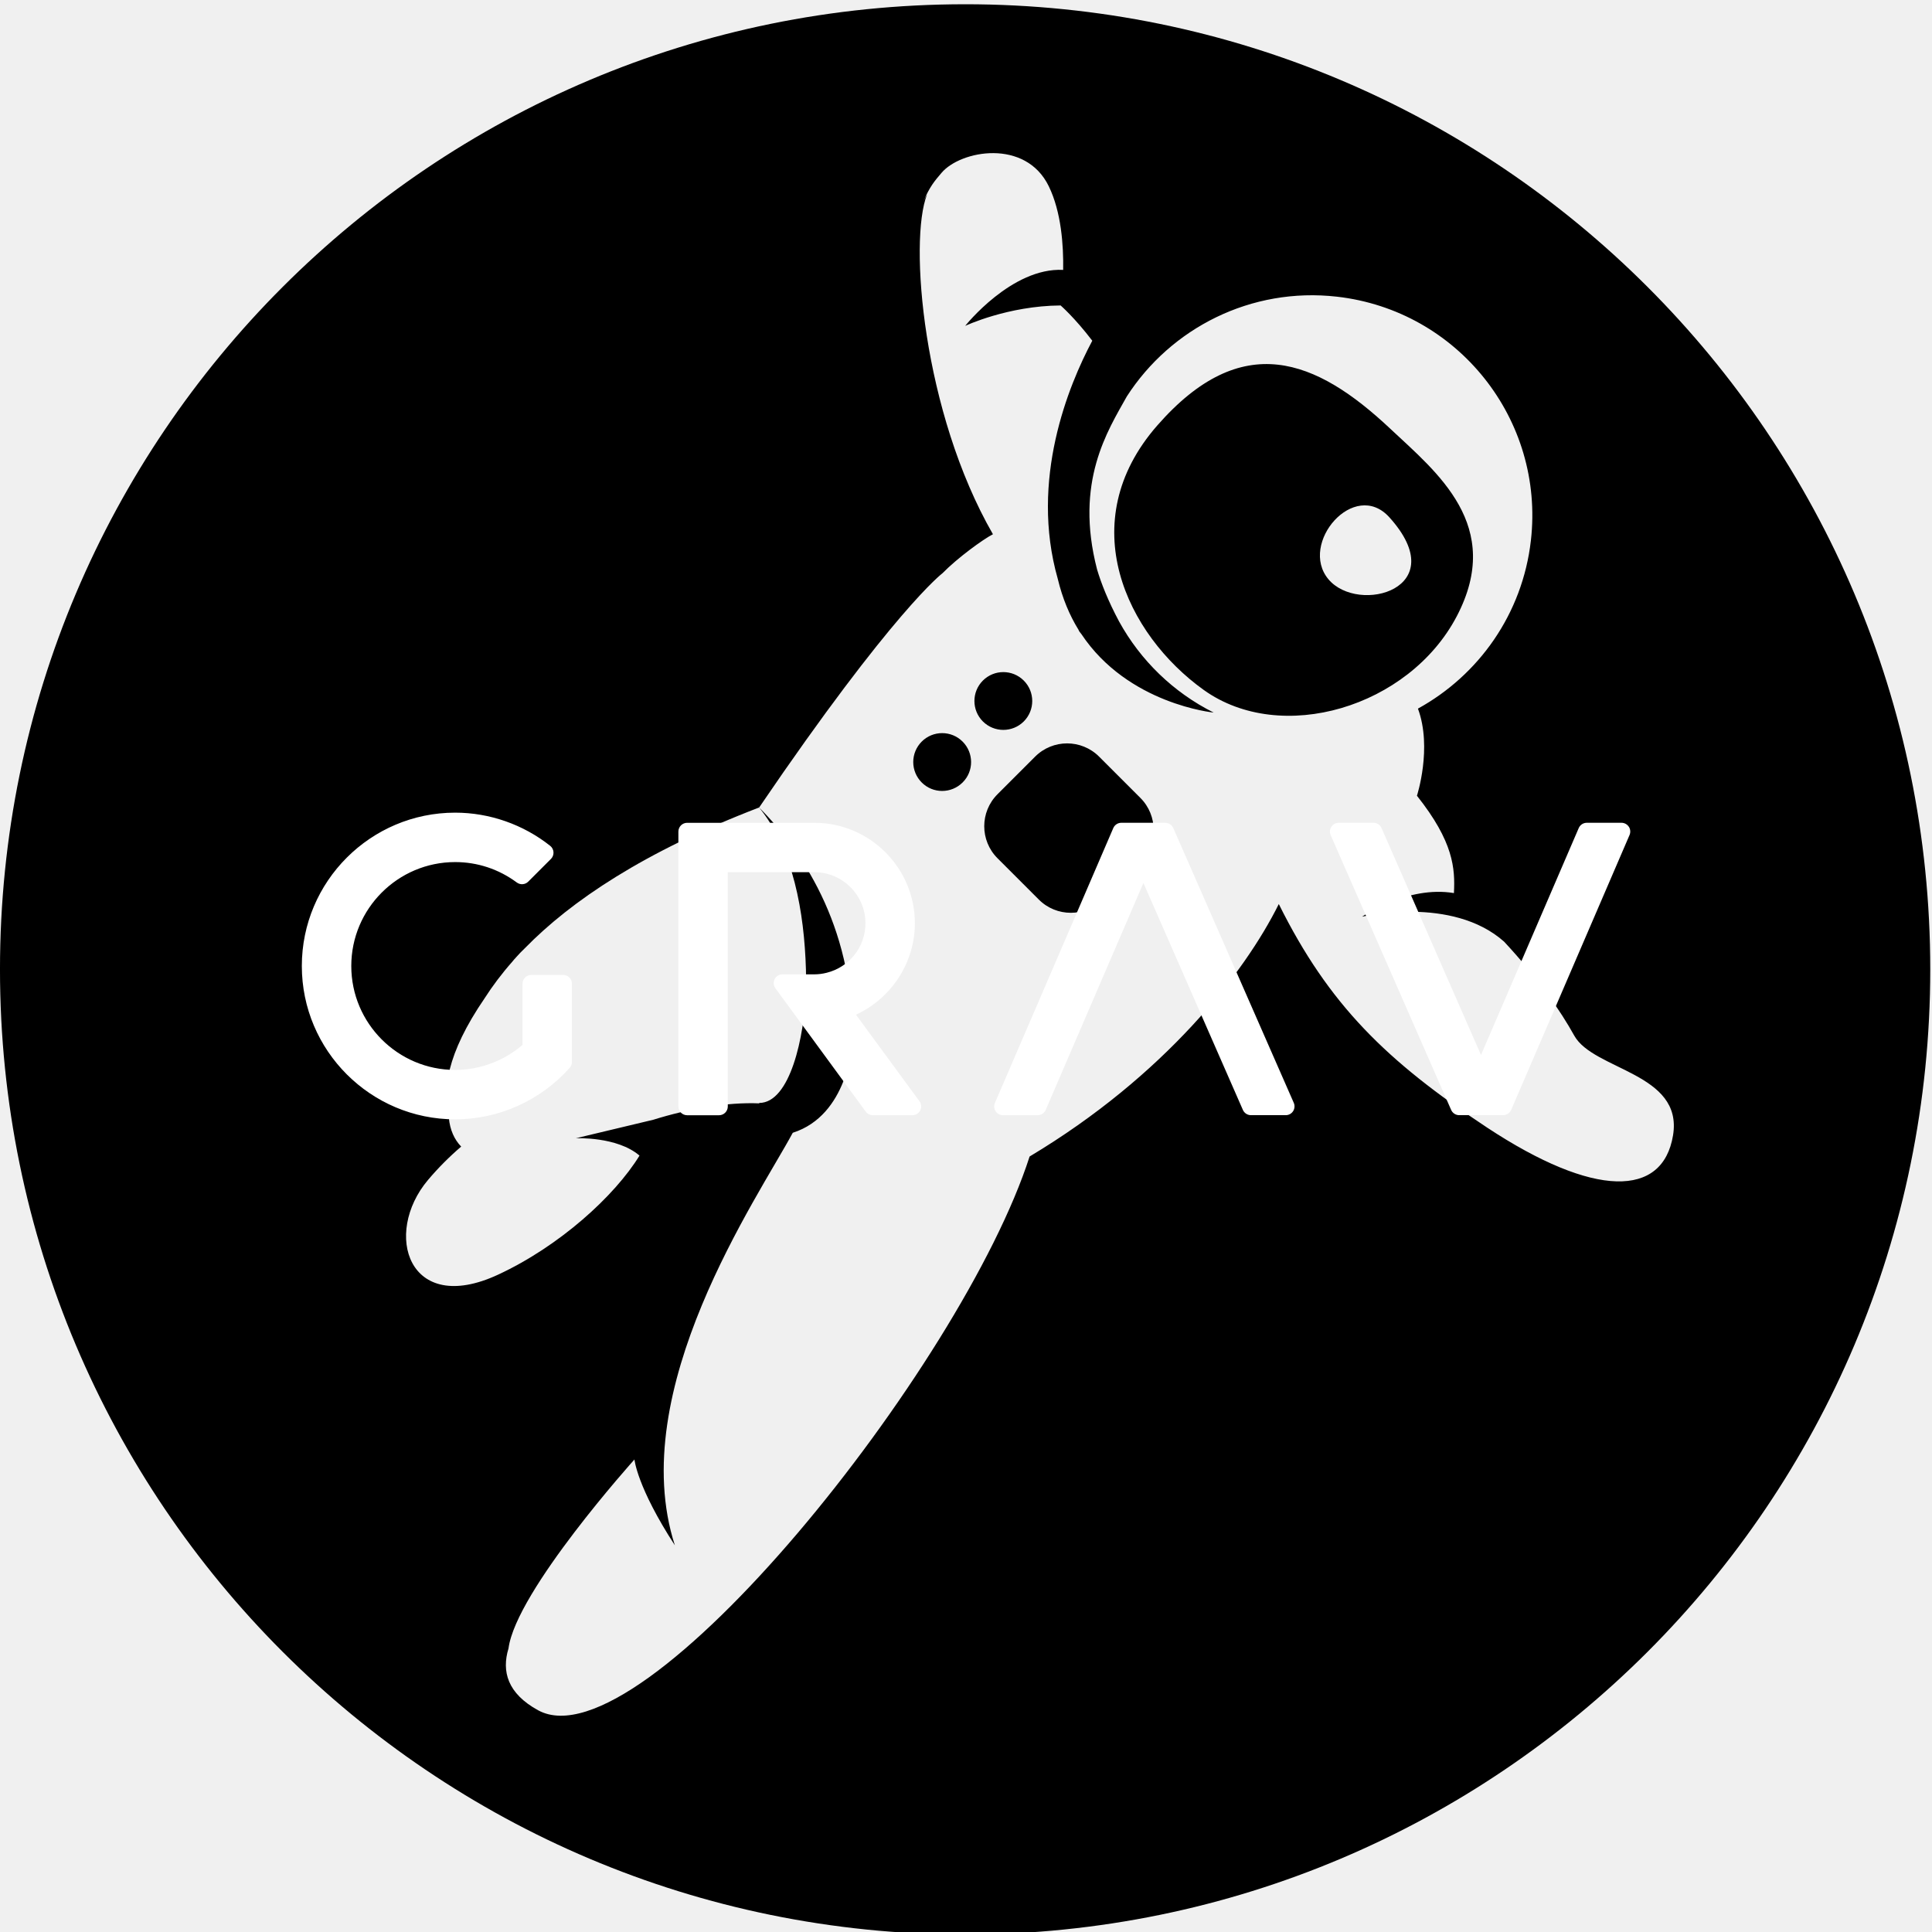
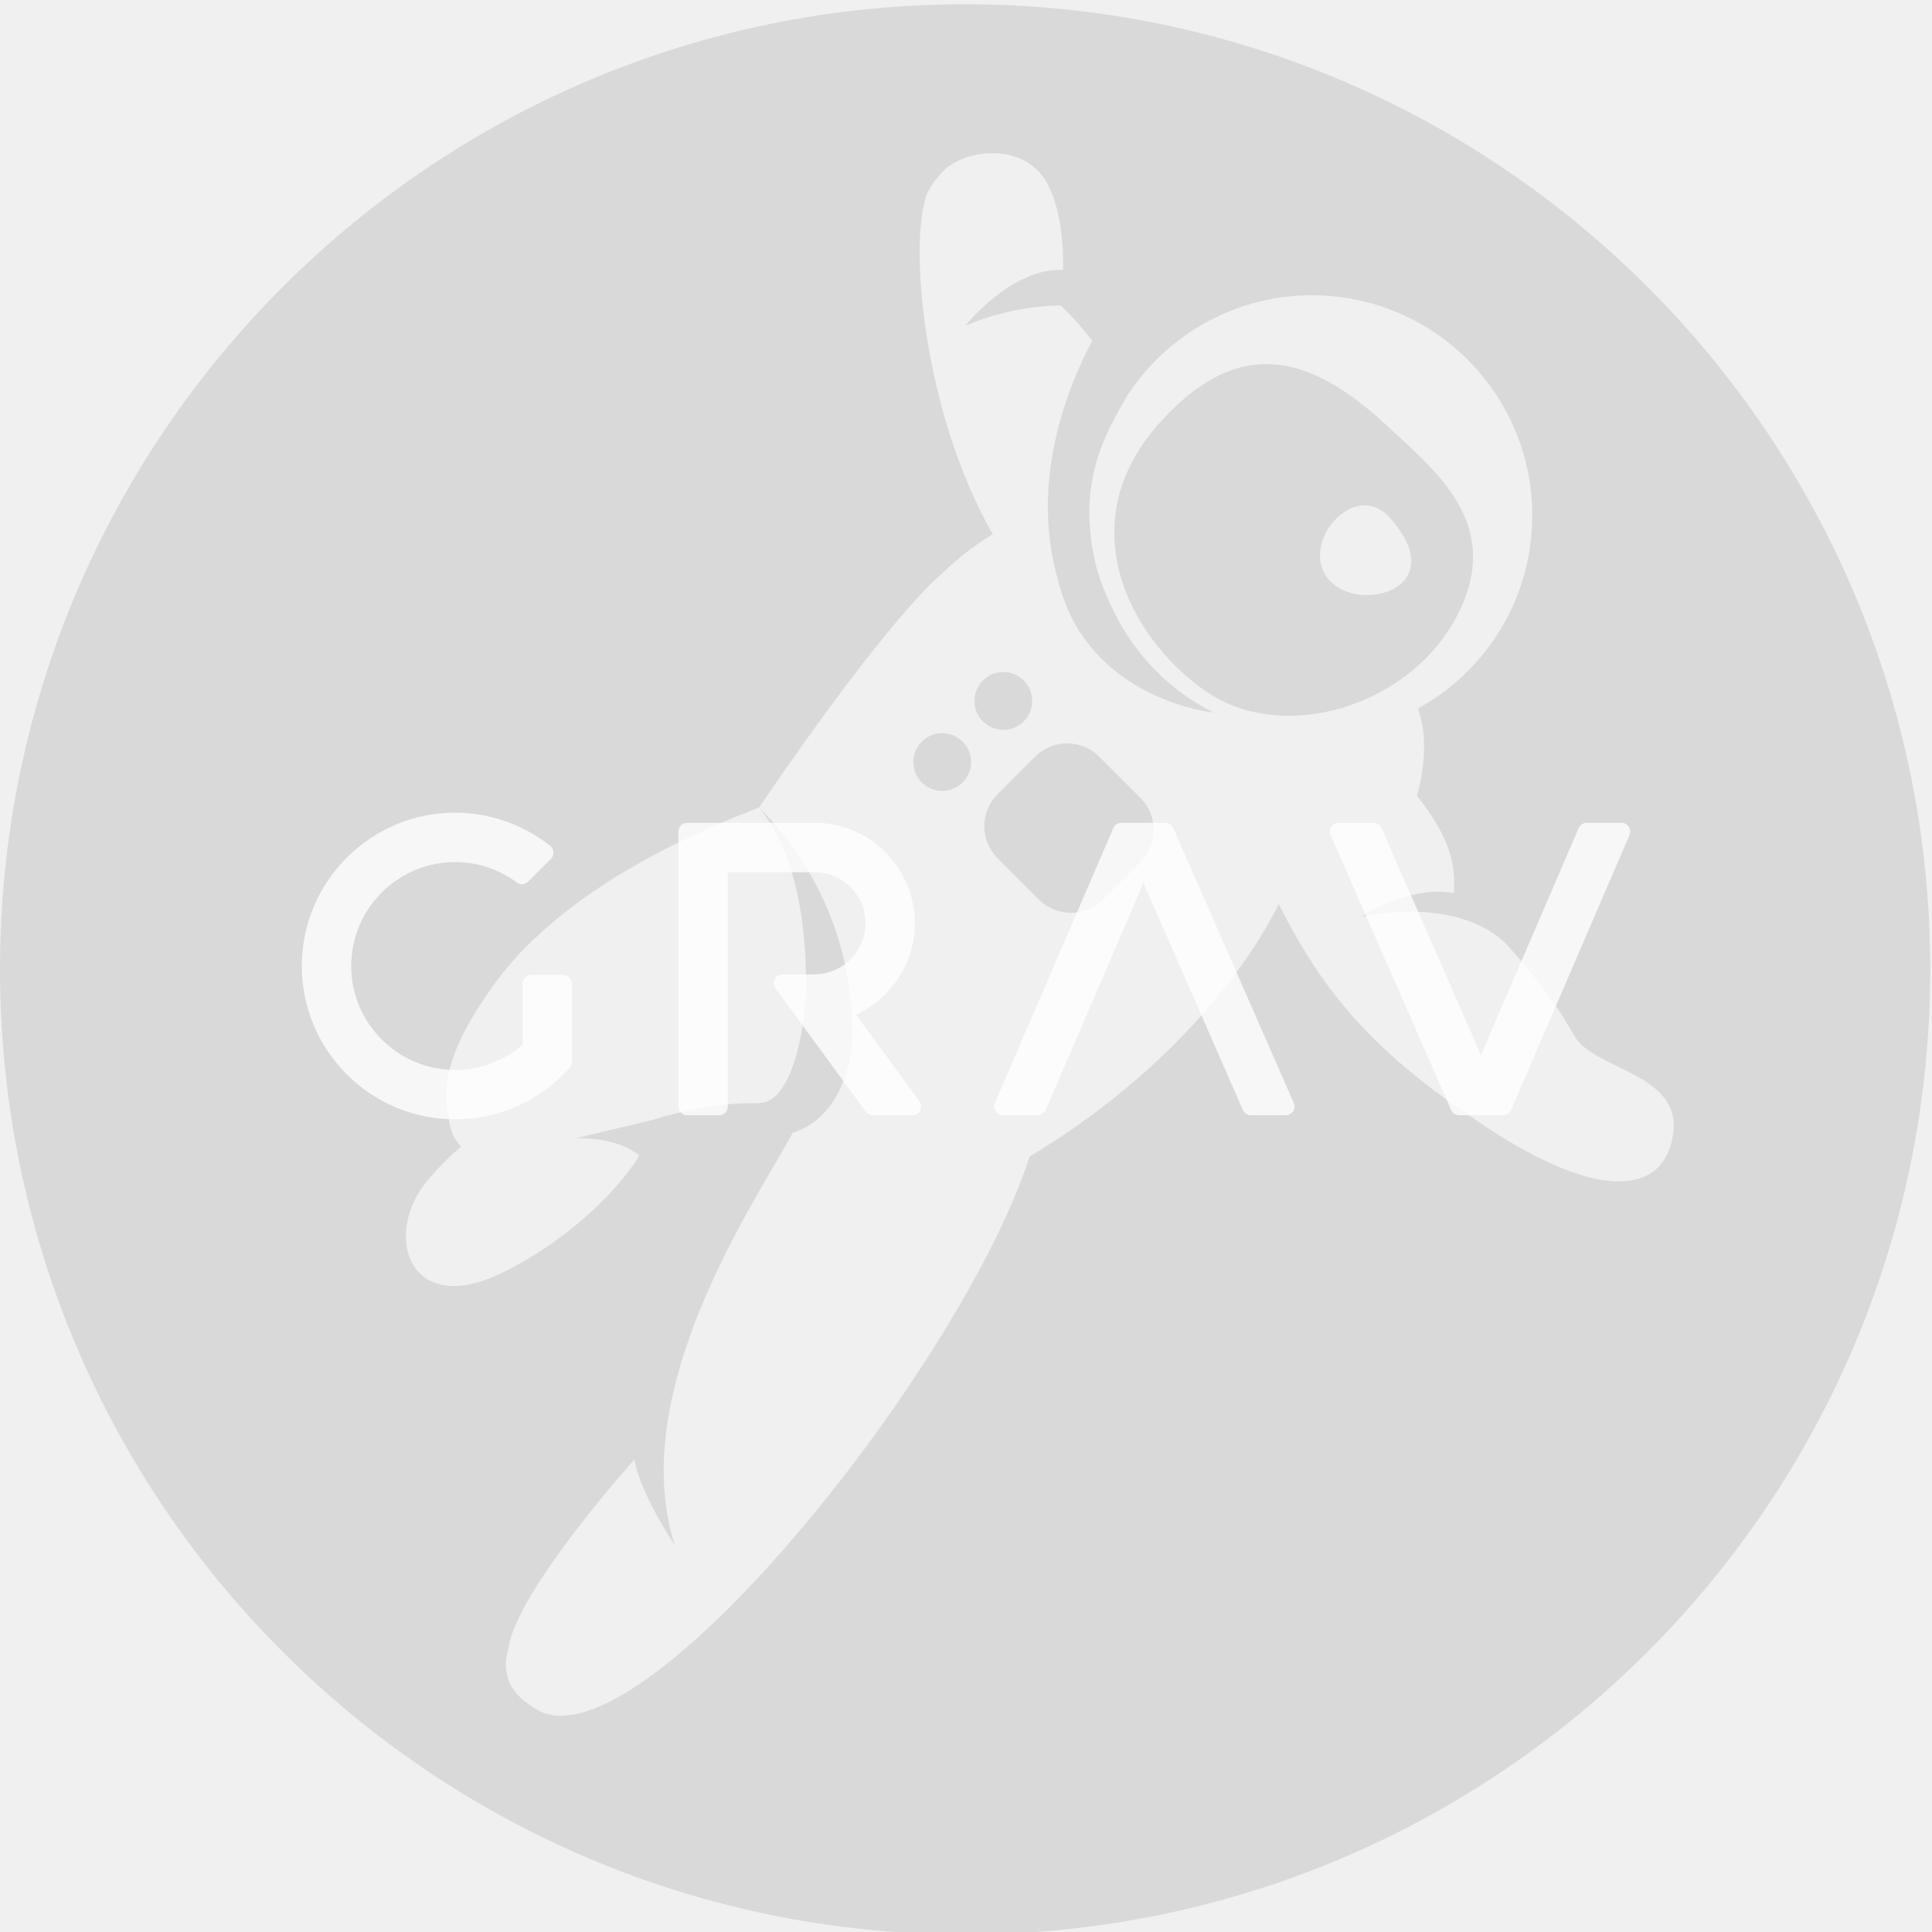
- <svg xmlns="http://www.w3.org/2000/svg" width="100%" height="100%" viewBox="0 0 301 301" fill-rule="nonzero" stroke-linejoin="round" stroke-miterlimit="1.414">
-   <path d="M159.5 112.4c1.76-1.76 1.76-4.612 0-6.37a4.5 4.5 0 1 0-6.369 6.369 4.51 4.51 0 0 0 6.37 0m-15.9 3.14a4.5 4.5 0 0 0 0 6.369c1.757 1.76 4.6 1.76 6.37 0s1.757-4.612 0-6.37-4.612-1.76-6.37 0m27.634 2.342a7.05 7.05 0 0 0-9.966 0l-5.863 5.862a7.05 7.05 0 0 0 0 9.968l6.437 6.437c2.752 2.754 7.215 2.752 9.966 0l5.862-5.862a7.05 7.05 0 0 0 0-9.969l-6.435-6.435zm35.725-27.64c-4.647-5.57 4.04-15.685 9.5-9.645 10.04 11.127-4.836 15.217-9.5 9.645m19.982 5.808c7.44-14.164-3.083-22.438-10.316-29.23-11.584-10.9-23.138-15.597-36.335-.52s-4.8 32.568 7.254 41.198 31.95 2.712 39.397-11.45m4.734 79.62c-15.68-10.363-24.64-19.118-32.443-34.818-5.34 10.757-17.8 26.75-38.823 39.332-10.494 32.65-60.417 95.13-76.575 86.274-4.784-2.62-5.7-6.07-4.612-9.632 1.16-8.924 19.622-29.438 19.622-29.438s.4 4.305 6.296 13.372c-7.802-24.218 12.892-54.102 18.37-64.274 8.613-2.744 9.237-13.805 9.237-13.805.55-17.094-7.084-29.47-14.484-36.872 5.317 6.5 7.038 16.295 7.3 25.275v.05a103.83 103.83 0 0 1 .023 3.004c-.253 7.434-2.5 17.703-7.312 17.703l.013.065c-4.946-.212-11.054.843-16.5 2.55l-12.064 2.882s6.434-.293 9.908 2.707c-3.87 6.3-12.47 14.12-22.06 18.56-13.955 6.473-17.966-6.405-10.88-14.78a45.72 45.72 0 0 1 5.158-5.186c-1.07-1.107-1.744-2.6-1.92-4.47-.002-.01-.008-.02-.01-.028-.973-4.273-.436-9.82 5.6-18.637 1.193-1.866 2.624-3.78 4.338-5.722.055-.066.1-.128.157-.193.073-.1.156-.173.232-.26l.13-.148a21.8 21.8 0 0 1 1.38-1.433c7.205-7.38 18.585-15.054 36.518-21.942 20.913-30.74 28.572-36.505 28.572-36.505 2.315-2.368 6.36-5.312 7.85-6.063-10.92-18.977-13.127-45.73-10.264-52.938a10.5 10.5 0 0 0-.622 1.2c1.06-2.47 1.77-3.26 2.872-4.562 2.983-3.527 13.1-5.377 16.72 2.098 1.935 3.986 2.3 9.147 2.235 13.018-8.005-.417-15.267 8.723-15.267 8.723s6.632-3.128 14.87-3.184c0 0 2.193 1.9 4.933 5.495-3.698 6.944-9.776 21.66-5.375 37.105.73 3.044 1.833 5.66 3.205 7.886l.148.3c.1.144.2.264.313.397 7.278 10.96 20.624 12.244 20.624 12.244-6.28-3.135-11.4-8.126-14.732-14.18-1.73-3.237-2.8-5.97-3.44-8.128-3.535-13.646 1.666-21.613 4.644-26.954 6.852-10.627 19.332-17.06 32.748-15.53 18.828 2.15 32.35 19.154 30.2 37.977-1.313 11.5-8.172 21.013-17.598 26.2 2.268 6.136-.156 13.573-.156 13.573 5.708 7.18 5.96 11.32 5.763 15.166-7.256-1.22-14.304 3.676-14.304 3.676s13.996-3.34 22.13 3.9c5.288 5.687 8.814 10.827 10.916 14.623 3 5.414 16.988 5.8 15.395 15.538-1.6 9.723-12.252 9.815-28.964-1.2M150.366.663C67.32.663-.002 67.984-.002 151.022c0 83.045 67.32 150.372 150.367 150.372 83.04 0 150.363-67.327 150.363-150.372 0-83.038-67.323-150.36-150.363-150.36" />
-   <path d="M39.868 165.318H29.23c-1.617 0-2.93 1.316-2.93 2.938v20.436l-.2.176c-6.262 5.282-14.18 8.186-22.294 8.186-19.14 0-34.7-15.572-34.7-34.715s15.572-34.714 34.7-34.714c7.443 0 14.56 2.356 20.584 6.817 1.17.866 2.8.747 3.822-.28l7.585-7.587a2.94 2.94 0 0 0 .853-2.242c-.047-.835-.447-1.608-1.105-2.13-9.013-7.15-20.284-11.085-31.74-11.085-28.24 0-51.218 22.977-51.218 51.22s22.978 51.22 51.218 51.22c14.582 0 28.53-6.273 38.263-17.218.478-.537.742-1.228.742-1.947v-26.137c0-1.622-1.313-2.938-2.933-2.938m355.953-49.5a2.95 2.95 0 0 0-2.45-1.32H381.8c-1.172 0-2.23.696-2.696 1.772l-32.644 75.786-33.227-75.803a2.94 2.94 0 0 0-2.683-1.755h-11.617a2.93 2.93 0 0 0-2.458 1.327c-.543.83-.634 1.877-.232 2.786l40.248 91.8c.47 1.065 1.524 1.756 2.7 1.756h14.656c1.172 0 2.23-.702 2.695-1.772l39.54-91.815c.385-.906.295-1.948-.243-2.774m-152.17.446a2.94 2.94 0 0 0-2.689-1.755h-14.65c-1.172 0-2.23.696-2.695 1.772l-39.54 91.815a2.92 2.92 0 0 0 .243 2.769 2.93 2.93 0 0 0 2.451 1.325h11.578c1.172 0 2.23-.702 2.696-1.773l32.638-75.8 33.227 75.806a2.94 2.94 0 0 0 2.683 1.756h11.623a2.93 2.93 0 0 0 2.457-1.325 2.95 2.95 0 0 0 .233-2.791l-40.254-91.8zM137.688 178.6l.635-.306c11.566-5.588 19.04-17.45 19.04-30.222 0-18.508-15.06-33.565-33.568-33.565H81.3c-1.62 0-2.933 1.317-2.933 2.936v91.806c0 1.625 1.314 2.94 2.933 2.94h10.638c1.62 0 2.933-1.314 2.933-2.94V131h28.913c9.4 0 17.065 7.65 17.065 17.06 0 7.847-5.328 14.652-12.97 16.544a16.72 16.72 0 0 1-4.094.524h-10.637a2.92 2.92 0 0 0-2.361 4.668l30.16 41.18a2.92 2.92 0 0 0 2.361 1.201h13.22a2.93 2.93 0 0 0 2.365-4.671L137.688 178.6z" transform="matrix(.466421 0 0 .466421 69.1386 74.7818)" fill="#fff" />
+ <svg xmlns="http://www.w3.org/2000/svg" width="100%" height="100%" viewBox="0 0 301 301" version="1.1" xml:space="preserve" style="fill-rule:evenodd;clip-rule:evenodd;stroke-linejoin:round;stroke-miterlimit:1.414;">
+   <g>
+     <g transform="matrix(1.62102,0,0,1.62102,-298.399,-464.249)">
+       <path d="M282.475,355.726C283.56,354.641 283.56,352.881 282.475,351.797C281.389,350.711 279.631,350.711 278.546,351.797C277.46,352.881 277.46,354.641 278.546,355.726C279.631,356.81 281.389,356.81 282.475,355.726" style="fill-opacity:0.094;fill-rule:nonzero;" />
+     </g>
+     <g transform="matrix(1.62102,0,0,1.62102,-298.399,-464.249)">
+       <path d="M272.674,357.668C271.588,358.752 271.588,360.512 272.674,361.597C273.758,362.682 275.517,362.682 276.603,361.597C277.687,360.512 277.687,358.752 276.603,357.668C275.517,356.583 273.758,356.583 272.674,357.668" style="fill-opacity:0.094;fill-rule:nonzero;" />
+     </g>
+     <g transform="matrix(1.62102,0,0,1.62102,-298.399,-464.249)">
+       <path d="M289.721,359.113C288.023,357.414 285.27,357.416 283.573,359.113L279.956,362.729C278.258,364.428 278.258,367.181 279.956,368.878L283.927,372.849C285.625,374.548 288.378,374.547 290.075,372.849L293.691,369.233C295.389,367.534 295.389,364.781 293.691,363.083L289.721,359.113Z" style="fill-opacity:0.094;fill-rule:nonzero;" />
+     </g>
+     <g transform="matrix(1.62102,0,0,1.62102,-298.399,-464.249)">
+       <path d="M311.759,342.062C308.892,338.625 314.252,332.386 317.614,336.112C323.808,342.976 314.631,345.499 311.759,342.062M324.086,345.645C328.675,336.907 322.184,331.803 317.722,327.614C310.576,320.896 303.448,317.992 295.307,327.293C287.171,336.596 292.34,347.384 299.782,352.708C307.227,358.033 319.491,354.381 324.086,345.645" style="fill-opacity:0.094;fill-rule:nonzero;" />
+     </g>
+     <g transform="matrix(1.62102,0,0,1.62102,-298.399,-464.249)">
+       <path d="M327.001,394.761C317.328,388.368 311.801,382.967 306.987,373.282C303.693,379.918 296.006,389.784 283.037,397.546C276.563,417.687 245.766,456.232 235.798,450.768C232.847,449.152 232.287,447.023 232.953,444.826C233.668,439.321 245.058,426.666 245.058,426.666C245.058,426.666 245.298,429.322 248.942,434.915C244.129,419.975 256.895,401.54 260.275,395.265C265.588,393.572 265.973,386.749 265.973,386.749C266.313,376.204 261.603,368.569 257.038,364.003C260.318,368.006 261.38,374.055 261.535,379.595L261.535,379.626C261.551,380.252 261.551,380.866 261.549,381.479C261.393,386.065 260.006,392.4 257.038,392.4L257.046,392.44C253.995,392.309 250.227,392.96 246.861,394.013L239.419,395.791C239.419,395.791 243.388,395.61 245.531,397.461C243.144,401.348 237.839,406.171 231.923,408.911C223.314,412.904 220.84,404.96 225.211,399.794C226.284,398.532 227.368,397.467 228.393,396.595C227.733,395.912 227.317,394.998 227.208,393.838C227.207,393.832 227.203,393.826 227.201,393.821C226.601,391.185 226.932,387.763 230.662,382.324C231.398,381.173 232.281,379.993 233.338,378.794C233.372,378.753 233.4,378.715 233.435,378.675C233.48,378.62 233.531,378.568 233.578,378.514C233.605,378.484 233.63,378.454 233.658,378.423C233.924,378.12 234.208,377.824 234.51,377.539C238.955,372.987 245.975,368.252 257.038,364.003C269.939,345.04 274.664,341.483 274.664,341.483C276.092,340.022 278.588,338.206 279.506,337.743C272.769,326.036 271.408,309.533 273.174,305.086C273.03,305.326 272.9,305.573 272.79,305.827C273.444,304.304 273.882,303.815 274.562,303.013C276.402,300.837 282.638,299.696 284.877,304.307C286.071,306.766 286.295,309.95 286.256,312.338C281.318,312.081 276.838,317.719 276.838,317.719C276.838,317.719 280.929,315.789 286.011,315.755C286.011,315.755 287.364,316.933 289.054,319.145C286.773,323.429 283.023,332.506 285.738,342.035C286.188,343.913 286.869,345.527 287.715,346.9C287.746,346.959 287.773,347.018 287.806,347.079C287.874,347.168 287.935,347.242 287.999,347.324C292.489,354.086 300.722,354.877 300.722,354.877C296.847,352.943 293.689,349.864 291.634,346.13C290.566,344.133 289.912,342.447 289.511,341.116C287.33,332.698 290.539,327.783 292.376,324.488C296.603,317.932 304.302,313.963 312.578,314.908C324.193,316.234 332.535,326.724 331.208,338.336C330.398,345.43 326.167,351.299 320.352,354.492C321.751,358.277 320.256,362.865 320.256,362.865C323.777,367.295 323.932,369.849 323.811,372.221C319.335,371.468 314.987,374.489 314.987,374.489C314.987,374.489 323.621,372.428 328.638,376.902C331.9,380.41 334.075,383.581 335.372,385.923C337.229,389.263 345.852,389.501 344.869,395.508C343.888,401.506 337.311,401.563 327.001,394.761M276.841,286.802C225.61,286.802 184.08,328.332 184.08,379.558C184.08,430.788 225.61,472.322 276.841,472.322C328.068,472.322 369.599,430.788 369.599,379.558C369.599,328.332 328.068,286.802 276.841,286.802" style="fill-opacity:0.094;fill-rule:nonzero;" />
+     </g>
+   </g>
+   <g transform="matrix(0.466421,0,0,0.466421,69.1386,74.7818)">
+     <g transform="matrix(1,0,0,1,-458.654,-216.902)">
+       <path d="M498.522,382.22L487.883,382.22C486.266,382.22 484.953,383.536 484.953,385.158L484.953,405.594L484.744,405.77C478.482,411.052 470.564,413.956 462.45,413.956C443.311,413.956 427.739,398.384 427.739,379.241C427.739,360.097 443.311,344.527 462.45,344.527C469.893,344.527 477.01,346.883 483.034,351.344C484.203,352.21 485.825,352.091 486.856,351.064L494.441,343.477C495.034,342.888 495.342,342.07 495.294,341.235C495.248,340.4 494.847,339.627 494.189,339.106C485.176,331.956 473.905,328.021 462.45,328.021C434.21,328.021 411.232,350.998 411.232,379.241C411.232,407.485 434.21,430.46 462.45,430.46C477.032,430.46 490.979,424.187 500.713,413.242C501.191,412.705 501.455,412.014 501.455,411.295L501.455,385.158C501.455,383.536 500.142,382.22 498.522,382.22" style="fill:white;fill-opacity:0.784;fill-rule:nonzero;" />
+     </g>
+     <g transform="matrix(1,0,0,1,-458.654,-216.902)">
+       <path d="M854.473,332.729C853.929,331.908 853.006,331.41 852.022,331.41L840.444,331.41C839.272,331.41 838.213,332.106 837.748,333.182L805.104,408.968L771.877,333.165C771.408,332.1 770.354,331.41 769.194,331.41L757.577,331.41C756.585,331.41 755.657,331.908 755.119,332.737C754.576,333.567 754.485,334.614 754.887,335.523L795.135,427.334C795.605,428.399 796.659,429.09 797.825,429.09L812.481,429.09C813.653,429.09 814.711,428.388 815.176,427.318L854.716,335.503C855.101,334.597 855.011,333.555 854.473,332.729" style="fill:white;fill-opacity:0.784;fill-rule:nonzero;" />
+     </g>
+     <g transform="matrix(1,0,0,1,-458.654,-216.902)">
+       <path d="M702.324,333.164C701.854,332.1 700.801,331.409 699.635,331.409L684.984,331.409C683.812,331.409 682.754,332.105 682.289,333.181L642.749,424.996C642.358,425.896 642.448,426.943 642.992,427.765C643.535,428.591 644.453,429.09 645.443,429.09L657.021,429.09C658.193,429.09 659.252,428.388 659.717,427.317L692.355,351.528L725.582,427.334C726.052,428.398 727.105,429.09 728.265,429.09L739.888,429.09C740.88,429.09 741.808,428.591 742.345,427.765C742.889,426.933 742.974,425.885 742.578,424.974L702.324,333.164Z" style="fill:white;fill-opacity:0.784;fill-rule:nonzero;" />
+     </g>
+     <g transform="matrix(1,0,0,1,-458.654,-216.902)">
+       <path d="M596.342,395.502L596.977,395.196C608.543,389.608 616.016,377.747 616.016,364.974C616.016,346.466 600.956,331.409 582.448,331.409L539.964,331.409C538.345,331.409 537.031,332.726 537.031,334.345L537.031,426.151C537.031,427.776 538.345,429.09 539.964,429.09L550.602,429.09C552.221,429.09 553.535,427.776 553.535,426.151L553.535,347.913L582.448,347.913C591.859,347.913 599.513,355.564 599.513,364.974C599.513,372.821 594.185,379.626 586.542,381.518C585.166,381.866 583.79,382.042 582.448,382.042L571.811,382.042C570.706,382.042 569.698,382.664 569.2,383.649C568.696,384.635 568.793,385.815 569.449,386.71L599.609,427.889C600.158,428.643 601.035,429.09 601.97,429.09L615.19,429.09C616.293,429.09 617.306,428.467 617.804,427.481C618.308,426.491 618.206,425.308 617.555,424.419L596.342,395.502Z" style="fill:white;fill-opacity:0.784;fill-rule:nonzero;" />
+     </g>
+   </g>
</svg>
